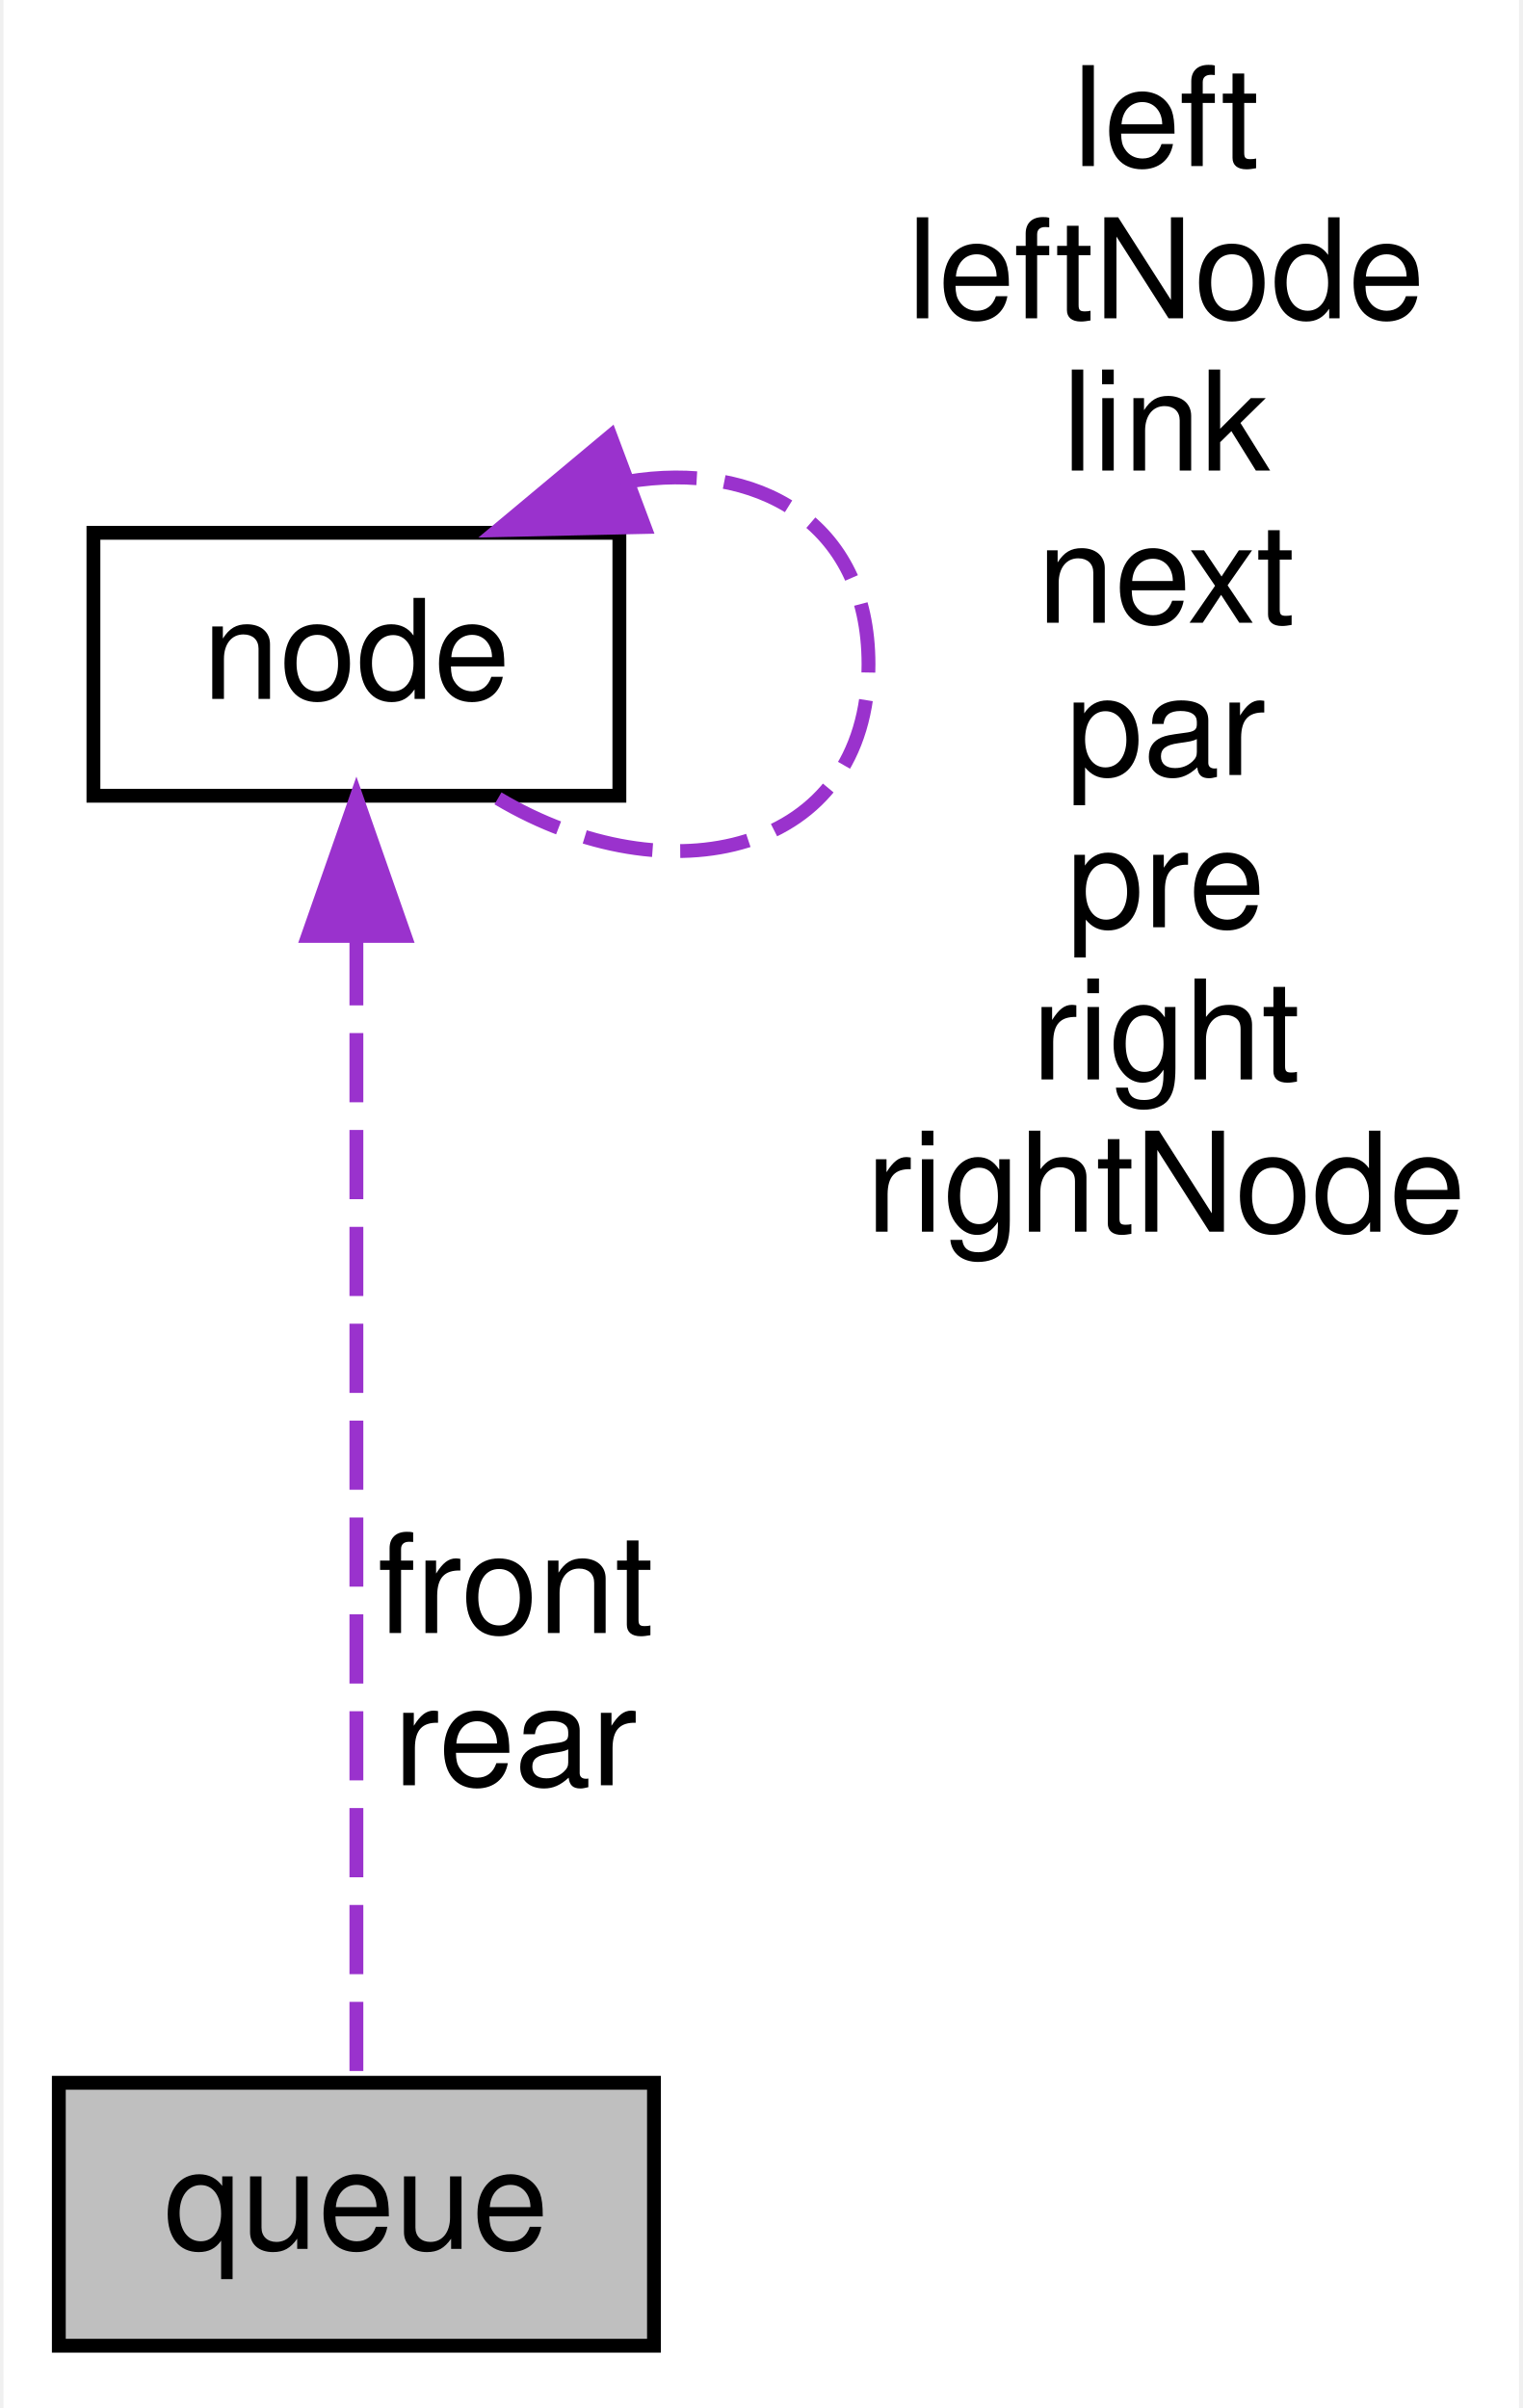
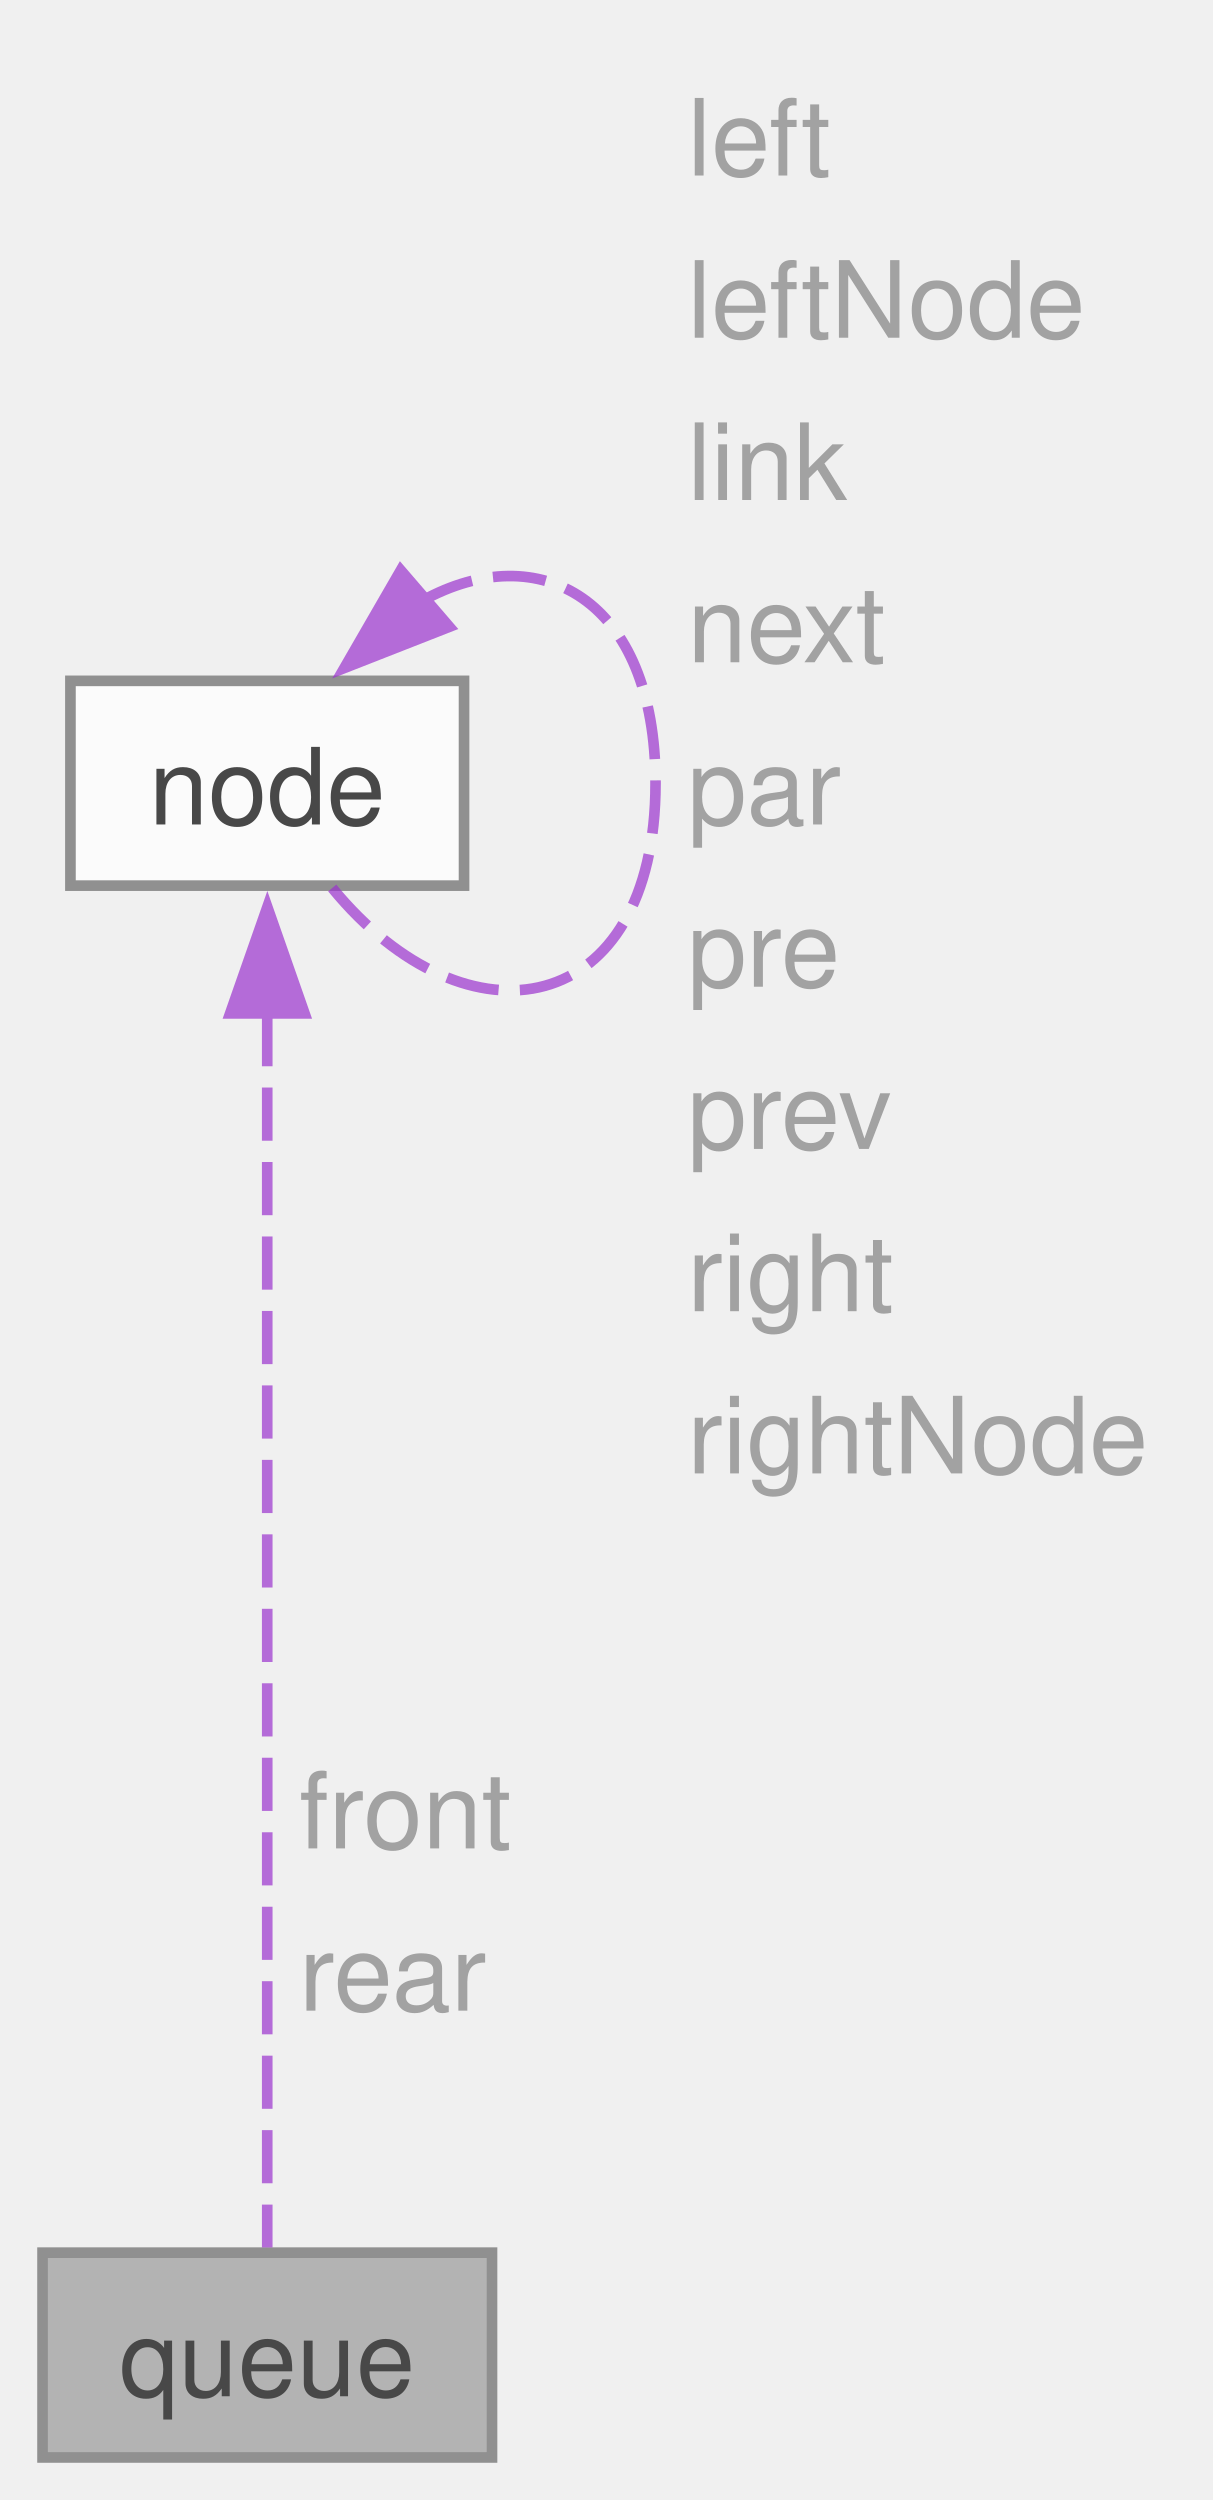
- <svg xmlns="http://www.w3.org/2000/svg" xmlns:xlink="http://www.w3.org/1999/xlink" width="110pt" height="174pt" viewBox="0.00 0.00 109.50 174.00">
-   <g id="graph0" class="graph" transform="scale(1 1) rotate(0) translate(4 170)">
-     <polygon fill="white" stroke="transparent" points="-4,4 -4,-170 105.5,-170 105.5,4 -4,4" />
-     <g id="node1" class="node">
-       <g id="a_node1">
-         <a xlink:title=" ">
-           <polygon fill="#bfbfbf" stroke="black" points="0,-0.5 0,-19.5 43,-19.5 43,-0.5 0,-0.5" />
-           <text text-anchor="middle" x="21.5" y="-7.5" font-family="Helvetica,sans-Serif" font-size="10.00">queue</text>
-         </a>
+ <svg xmlns="http://www.w3.org/2000/svg" xmlns:xlink="http://www.w3.org/1999/xlink" width="114pt" height="235pt" viewBox="0.00 0.00 114.00 235.00">
+   <svg id="main" version="1.1" xml:space="preserve">
+     <style type="text/css">
+ .node, .edge {opacity: 0.7;}
+ .node.selected, .edge.selected {opacity: 1;}
+ .edge:hover path { stroke: red; }
+ .edge:hover polygon { stroke: red; fill: red; }
+ </style>
+     <svg id="graph" class="graph">
+       <g id="graph0" class="graph" transform="scale(1 1) rotate(0) translate(4 231)">
+         <g id="Node000001" class="node">
+           <g id="a_Node000001">
+             <a xlink:title=" ">
+               <polygon fill="#999999" stroke="#666666" points="42.25,-19.25 0,-19.25 0,0 42.25,0 42.25,-19.25" />
+               <text xml:space="preserve" text-anchor="middle" x="21.12" y="-5.75" font-family="Helvetica,sans-Serif" font-size="10.00">queue</text>
+             </a>
+           </g>
+         </g>
+         <g id="Node000002" class="node">
+           <g id="a_Node000002">
+             <a xlink:href="../../d5/da1/structnode.html" target="_top" xlink:title="Node, the basic data structure in the tree.">
+               <polygon fill="white" stroke="#666666" points="39.62,-167 2.62,-167 2.62,-147.75 39.62,-147.75 39.62,-167" />
+               <text xml:space="preserve" text-anchor="middle" x="21.12" y="-153.5" font-family="Helvetica,sans-Serif" font-size="10.00">node</text>
+             </a>
+           </g>
+         </g>
+         <g id="edge1_Node000001_Node000002" class="edge">
+           <g id="a_edge1_Node000001_Node000002">
+             <a xlink:title=" ">
+               <path fill="none" stroke="#9a32cd" stroke-dasharray="5,2" d="M21.12,-135.77C21.12,-103.6 21.12,-42.74 21.12,-19.74" />
+               <polygon fill="#9a32cd" stroke="#9a32cd" points="17.63,-135.74 21.13,-145.74 24.63,-135.74 17.63,-135.74" />
+             </a>
+           </g>
+           <text xml:space="preserve" text-anchor="start" x="24.12" y="-57.25" font-family="Helvetica,sans-Serif" font-size="10.00" fill="grey">front</text>
+           <text xml:space="preserve" text-anchor="start" x="24.12" y="-42" font-family="Helvetica,sans-Serif" font-size="10.00" fill="grey">rear</text>
+         </g>
+         <g id="edge2_Node000002_Node000002" class="edge">
+           <g id="a_edge2_Node000002_Node000002">
+             <a xlink:title=" ">
+               <path fill="none" stroke="#9a32cd" stroke-dasharray="5,2" d="M35.74,-174.55C46.64,-180.55 57.62,-174.82 57.62,-157.38 57.62,-135.26 39.98,-131.98 27.23,-147.53" />
+               <polygon fill="#9a32cd" stroke="#9a32cd" points="38.24,-172.08 28.37,-168.21 33.67,-177.39 38.24,-172.08" />
+             </a>
+           </g>
+           <text xml:space="preserve" text-anchor="start" x="60.62" y="-214.5" font-family="Helvetica,sans-Serif" font-size="10.00" fill="grey">left</text>
+           <text xml:space="preserve" text-anchor="start" x="60.62" y="-199.25" font-family="Helvetica,sans-Serif" font-size="10.00" fill="grey">leftNode</text>
+           <text xml:space="preserve" text-anchor="start" x="60.62" y="-184" font-family="Helvetica,sans-Serif" font-size="10.00" fill="grey">link</text>
+           <text xml:space="preserve" text-anchor="start" x="60.62" y="-168.75" font-family="Helvetica,sans-Serif" font-size="10.00" fill="grey">next</text>
+           <text xml:space="preserve" text-anchor="start" x="60.62" y="-153.5" font-family="Helvetica,sans-Serif" font-size="10.00" fill="grey">par</text>
+           <text xml:space="preserve" text-anchor="start" x="60.62" y="-138.25" font-family="Helvetica,sans-Serif" font-size="10.00" fill="grey">pre</text>
+           <text xml:space="preserve" text-anchor="start" x="60.62" y="-123" font-family="Helvetica,sans-Serif" font-size="10.00" fill="grey">prev</text>
+           <text xml:space="preserve" text-anchor="start" x="60.62" y="-107.75" font-family="Helvetica,sans-Serif" font-size="10.00" fill="grey">right</text>
+           <text xml:space="preserve" text-anchor="start" x="60.62" y="-92.5" font-family="Helvetica,sans-Serif" font-size="10.00" fill="grey">rightNode</text>
+         </g>
      </g>
-     </g>
-     <g id="node2" class="node">
-       <g id="a_node2">
-         <a xlink:href="../../d5/da1/structnode.html" target="_top" xlink:title="Node, the basic data structure in the tree.">
-           <polygon fill="white" stroke="black" points="2.5,-112.5 2.5,-131.5 40.5,-131.5 40.5,-112.5 2.5,-112.5" />
-           <text text-anchor="middle" x="21.5" y="-119.5" font-family="Helvetica,sans-Serif" font-size="10.00">node</text>
-         </a>
-       </g>
-     </g>
-     <g id="edge1" class="edge">
-       <path fill="none" stroke="#9a32cd" stroke-dasharray="5,2" d="M21.5,-102.35C21.5,-78.25 21.5,-37.31 21.5,-19.59" />
-       <polygon fill="#9a32cd" stroke="#9a32cd" points="18,-102.37 21.5,-112.37 25,-102.37 18,-102.37" />
-       <text text-anchor="middle" x="33" y="-52" font-family="Helvetica,sans-Serif" font-size="10.00"> front</text>
-       <text text-anchor="middle" x="33" y="-41" font-family="Helvetica,sans-Serif" font-size="10.00">rear</text>
-     </g>
-     <g id="edge2" class="edge">
-       <path fill="none" stroke="#9a32cd" stroke-dasharray="5,2" d="M41.11,-135.2C50.37,-136.74 58.5,-132.34 58.5,-122 58.5,-108.22 44.04,-104.99 31.73,-112.31" />
-       <polygon fill="#9a32cd" stroke="#9a32cd" points="42.32,-131.92 31.73,-131.69 39.86,-138.48 42.32,-131.92" />
-       <text text-anchor="middle" x="80" y="-158" font-family="Helvetica,sans-Serif" font-size="10.00"> left</text>
-       <text text-anchor="middle" x="80" y="-147" font-family="Helvetica,sans-Serif" font-size="10.00">leftNode</text>
-       <text text-anchor="middle" x="80" y="-136" font-family="Helvetica,sans-Serif" font-size="10.00">link</text>
-       <text text-anchor="middle" x="80" y="-125" font-family="Helvetica,sans-Serif" font-size="10.00">next</text>
-       <text text-anchor="middle" x="80" y="-114" font-family="Helvetica,sans-Serif" font-size="10.00">par</text>
-       <text text-anchor="middle" x="80" y="-103" font-family="Helvetica,sans-Serif" font-size="10.00">pre</text>
-       <text text-anchor="middle" x="80" y="-92" font-family="Helvetica,sans-Serif" font-size="10.00">right</text>
-       <text text-anchor="middle" x="80" y="-81" font-family="Helvetica,sans-Serif" font-size="10.00">rightNode</text>
-     </g>
-   </g>
+     </svg>
+   </svg>
+   <style type="text/css">
+ 
+ [data-mouse-over-selected='false'] { opacity: 0.7; }
+ [data-mouse-over-selected='true']  { opacity: 1.0; }
+ 
+ </style>
</svg>
